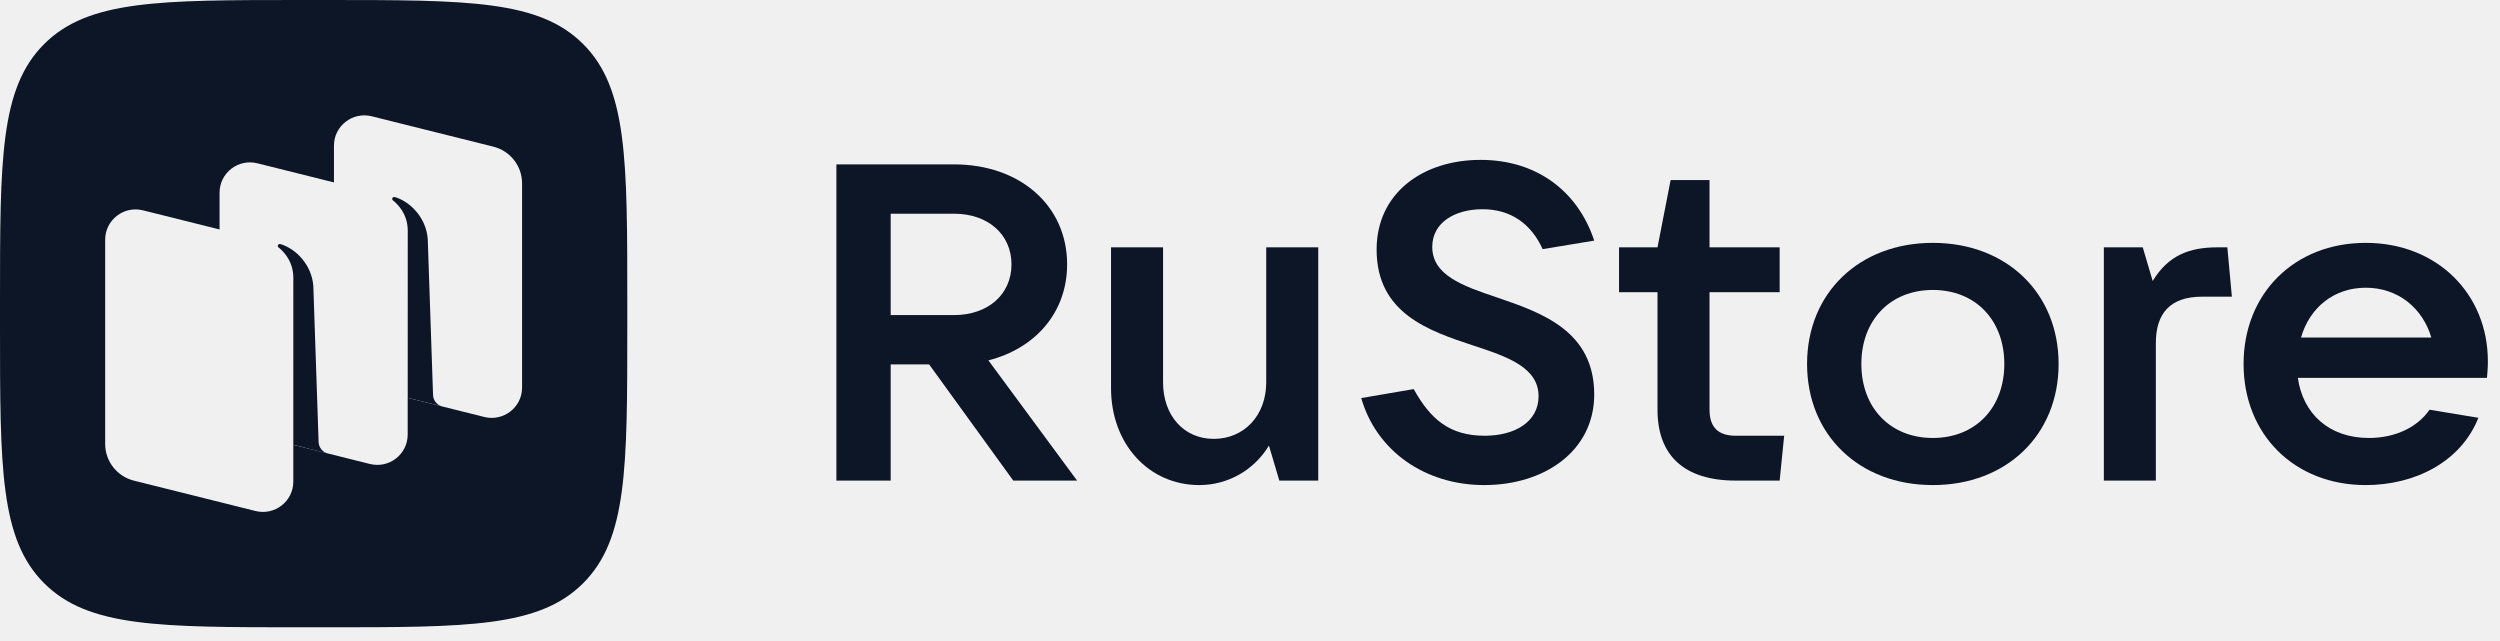
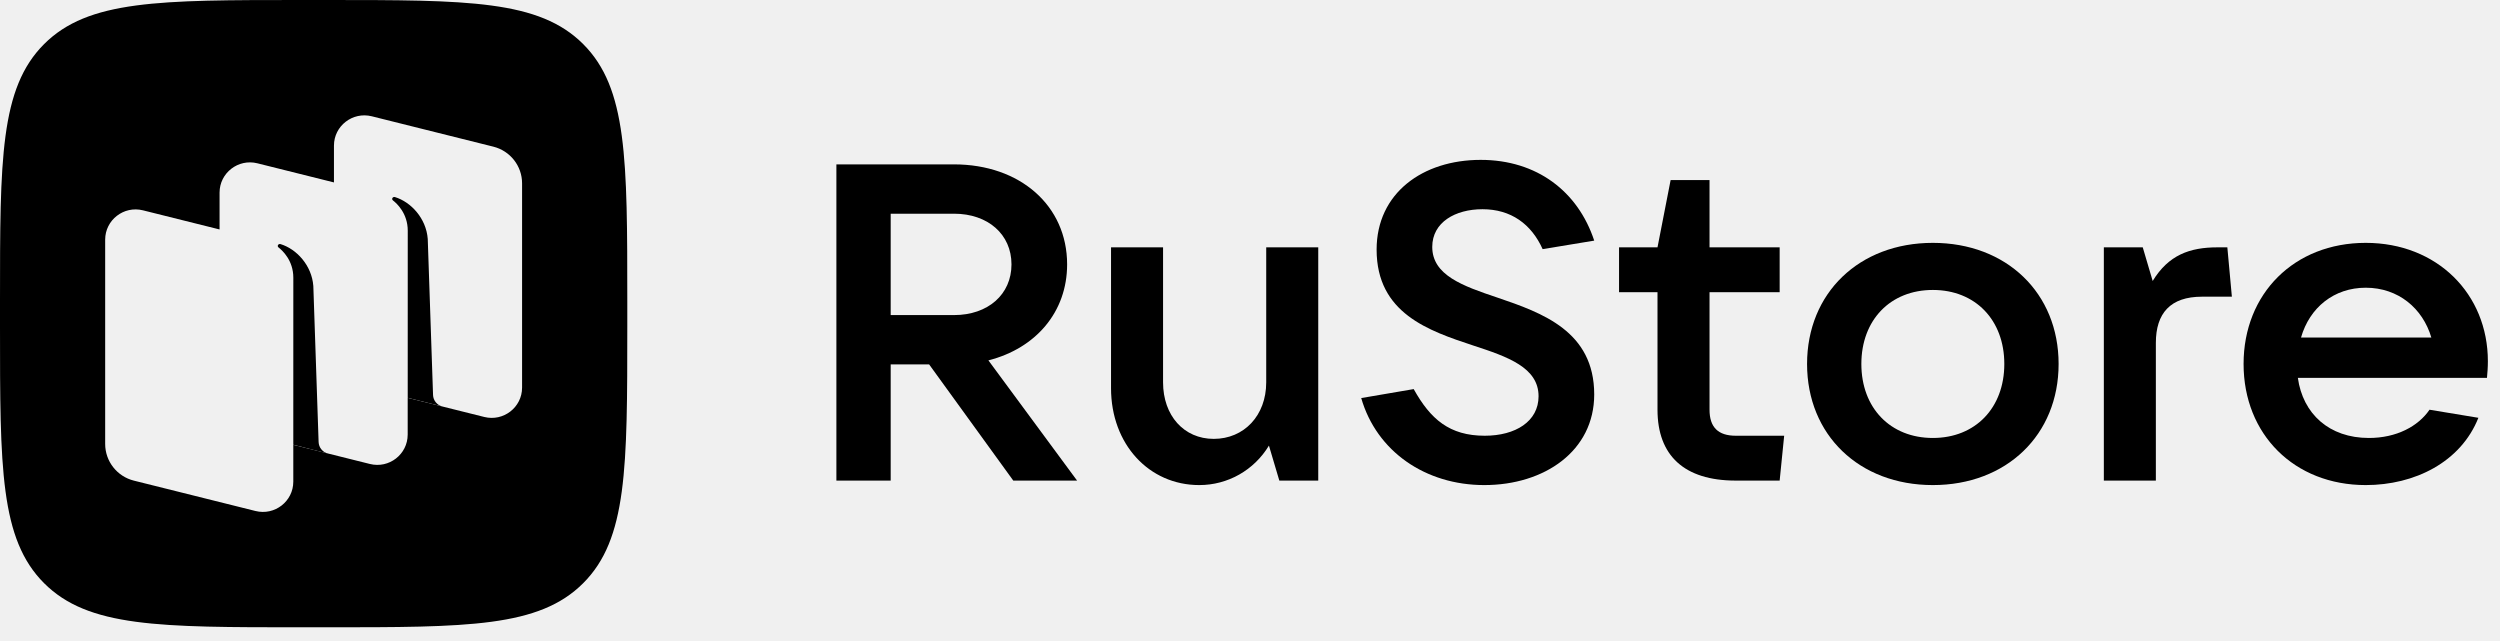
- <svg xmlns="http://www.w3.org/2000/svg" width="160" height="41" viewBox="0 0 160 41" fill="none">
+ <svg xmlns="http://www.w3.org/2000/svg" viewBox="0 0 160 41" fill="none">
  <g clip-path="url(#clip0_10034_730)">
-     <path d="M20.876 1.79236e-10C29.96 -3.93512e-07 34.502 0 37.324 2.822C40.146 5.644 40.147 10.186 40.147 19.27V20.876C40.147 29.96 40.146 34.502 37.324 37.324C34.502 40.146 29.96 40.147 20.876 40.147H19.27C10.186 40.147 5.644 40.146 2.822 37.324C0 34.502 4.00712e-07 29.96 2.15001e-10 20.876V19.27C-4.00286e-07 10.186 0 5.644 2.822 2.822C5.644 0 10.186 3.93868e-07 19.27 1.79236e-10H20.876ZM23.793 7.442C22.564 7.136 21.373 8.06 21.373 9.32V11.675L16.472 10.451C15.243 10.144 14.052 11.069 14.052 12.329V14.685L9.15 13.461C7.922 13.154 6.731 14.079 6.731 15.34V28.413C6.731 29.523 7.49 30.491 8.571 30.761L16.352 32.704C17.58 33.011 18.771 32.087 18.771 30.826V28.469L23.673 29.694C24.901 30.001 26.091 29.077 26.092 27.816V25.461L30.994 26.686C32.222 26.992 33.413 26.068 33.413 24.808V11.733C33.413 10.624 32.655 9.656 31.573 9.386L23.793 7.442Z" fill="#0D1627" />
-     <path d="M20.986 29.027C20.646 28.94 20.403 28.639 20.391 28.288L20.053 18.303C19.955 16.981 18.974 15.93 17.949 15.621C17.891 15.604 17.83 15.627 17.796 15.677C17.761 15.727 17.774 15.796 17.823 15.834C18.076 16.03 18.773 16.669 18.773 17.772L18.771 28.465L20.986 29.027Z" fill="#0D1627" />
-     <path d="M28.31 26.013C27.969 25.928 27.726 25.628 27.715 25.277L27.376 15.293C27.278 13.972 26.297 12.921 25.272 12.611C25.215 12.594 25.153 12.617 25.119 12.667C25.084 12.717 25.098 12.787 25.146 12.824C25.399 13.02 26.096 13.659 26.096 14.762L26.094 25.459L28.31 26.013Z" fill="#0D1627" />
-     <path d="M63.258 23.064C66.298 22.289 68.296 19.964 68.296 16.921C68.296 13.161 65.284 10.52 61.057 10.52H53.529V30.758H57.004V23.323H59.465L64.85 30.758H68.933L63.258 23.064ZM61.057 13.677C63.229 13.677 64.735 14.998 64.735 16.921C64.735 18.845 63.229 20.165 61.057 20.165H57.004V13.677H61.057Z" fill="#0D1627" />
-     <path d="M76.752 31.045C78.576 31.045 80.256 30.098 81.212 28.519L81.877 30.758H84.368V15.83H81.038V24.471C81.038 26.595 79.619 28.088 77.679 28.088C75.768 28.088 74.436 26.595 74.436 24.471V15.83H71.106V24.844C71.106 28.433 73.538 31.045 76.752 31.045Z" fill="#0D1627" />
-     <path d="M94.994 31.045C98.845 31.045 102.03 28.863 102.03 25.246C102.03 21.198 98.7 20.021 95.834 19.046C93.604 18.299 91.664 17.61 91.664 15.802C91.664 14.223 93.141 13.39 94.878 13.39C96.702 13.39 98.005 14.338 98.729 15.945L102.03 15.4C100.987 12.242 98.352 10.232 94.763 10.232C91.056 10.232 88.103 12.357 88.103 15.974C88.103 20.05 91.433 21.17 94.299 22.117C96.5 22.835 98.468 23.524 98.468 25.361C98.468 26.969 96.992 27.887 95.023 27.887C92.764 27.887 91.548 26.825 90.477 24.902L87.118 25.476C88.103 28.892 91.23 31.045 94.994 31.045Z" fill="#0D1627" />
-     <path d="M111.089 27.887C109.96 27.887 109.41 27.342 109.41 26.223V18.701H113.898V15.831H109.41V11.524H106.92L106.08 15.831H103.619V18.701H106.08V26.223C106.08 29.151 107.788 30.758 111.089 30.758H113.898L114.187 27.887H111.089Z" fill="#0D1627" />
-     <path d="M123.702 31.045C128.421 31.045 131.751 27.83 131.751 23.294C131.751 18.758 128.421 15.543 123.702 15.543C118.982 15.543 115.652 18.758 115.652 23.294C115.652 27.83 118.982 31.045 123.702 31.045ZM123.702 28.03C120.98 28.03 119.127 26.107 119.127 23.294C119.127 20.481 120.98 18.557 123.702 18.557C126.424 18.557 128.276 20.481 128.276 23.294C128.276 26.107 126.424 28.03 123.702 28.03Z" fill="#0D1627" />
-     <path d="M137.975 30.758V21.945C137.975 20.05 138.902 18.988 140.928 18.988H142.84L142.55 15.83H141.913C140.147 15.83 138.786 16.318 137.772 17.983L137.136 15.83H134.646V30.758H137.975Z" fill="#0D1627" />
-     <path d="M159.224 23.122C159.224 18.816 155.981 15.543 151.407 15.543C146.832 15.543 143.589 18.787 143.589 23.294C143.589 27.801 146.832 31.045 151.407 31.045C154.534 31.045 157.487 29.581 158.617 26.739L155.489 26.222C154.766 27.284 153.376 28.03 151.61 28.03C149.062 28.03 147.382 26.48 147.063 24.184H159.166C159.195 23.868 159.224 23.523 159.224 23.122ZM151.407 18.414C153.491 18.414 155.055 19.734 155.605 21.6H147.266C147.817 19.677 149.38 18.414 151.407 18.414Z" fill="#0D1627" />
+     <path d="M20.876 1.79236e-10C29.96 -3.93512e-07 34.502 0 37.324 2.822C40.146 5.644 40.147 10.186 40.147 19.27V20.876C40.147 29.96 40.146 34.502 37.324 37.324C34.502 40.146 29.96 40.147 20.876 40.147H19.27C10.186 40.147 5.644 40.146 2.822 37.324C0 34.502 4.00712e-07 29.96 2.15001e-10 20.876V19.27C-4.00286e-07 10.186 0 5.644 2.822 2.822C5.644 0 10.186 3.93868e-07 19.27 1.79236e-10H20.876ZM23.793 7.442C22.564 7.136 21.373 8.06 21.373 9.32V11.675L16.472 10.451C15.243 10.144 14.052 11.069 14.052 12.329V14.685L9.15 13.461C7.922 13.154 6.731 14.079 6.731 15.34V28.413C6.731 29.523 7.49 30.491 8.571 30.761L16.352 32.704C17.58 33.011 18.771 32.087 18.771 30.826V28.469L23.673 29.694C24.901 30.001 26.091 29.077 26.092 27.816V25.461L30.994 26.686C32.222 26.992 33.413 26.068 33.413 24.808V11.733C33.413 10.624 32.655 9.656 31.573 9.386L23.793 7.442Z" fill="currentColor" />
+     <path d="M20.986 29.027C20.646 28.94 20.403 28.639 20.391 28.288L20.053 18.303C19.955 16.981 18.974 15.93 17.949 15.621C17.891 15.604 17.83 15.627 17.796 15.677C17.761 15.727 17.774 15.796 17.823 15.834C18.076 16.03 18.773 16.669 18.773 17.772L18.771 28.465L20.986 29.027Z" fill="currentColor" />
+     <path d="M28.31 26.013C27.969 25.928 27.726 25.628 27.715 25.277L27.376 15.293C27.278 13.972 26.297 12.921 25.272 12.611C25.215 12.594 25.153 12.617 25.119 12.667C25.084 12.717 25.098 12.787 25.146 12.824C25.399 13.02 26.096 13.659 26.096 14.762L26.094 25.459L28.31 26.013Z" fill="currentColor" />
+     <path d="M63.258 23.064C66.298 22.289 68.296 19.964 68.296 16.921C68.296 13.161 65.284 10.52 61.057 10.52H53.529V30.758H57.004V23.323H59.465L64.85 30.758H68.933L63.258 23.064ZM61.057 13.677C63.229 13.677 64.735 14.998 64.735 16.921C64.735 18.845 63.229 20.165 61.057 20.165H57.004V13.677H61.057Z" fill="currentColor" />
+     <path d="M76.752 31.045C78.576 31.045 80.256 30.098 81.212 28.519L81.877 30.758H84.368V15.83H81.038V24.471C81.038 26.595 79.619 28.088 77.679 28.088C75.768 28.088 74.436 26.595 74.436 24.471V15.83H71.106V24.844C71.106 28.433 73.538 31.045 76.752 31.045Z" fill="currentColor" />
+     <path d="M94.994 31.045C98.845 31.045 102.03 28.863 102.03 25.246C102.03 21.198 98.7 20.021 95.834 19.046C93.604 18.299 91.664 17.61 91.664 15.802C91.664 14.223 93.141 13.39 94.878 13.39C96.702 13.39 98.005 14.338 98.729 15.945L102.03 15.4C100.987 12.242 98.352 10.232 94.763 10.232C91.056 10.232 88.103 12.357 88.103 15.974C88.103 20.05 91.433 21.17 94.299 22.117C96.5 22.835 98.468 23.524 98.468 25.361C98.468 26.969 96.992 27.887 95.023 27.887C92.764 27.887 91.548 26.825 90.477 24.902L87.118 25.476C88.103 28.892 91.23 31.045 94.994 31.045Z" fill="currentColor" />
+     <path d="M111.089 27.887C109.96 27.887 109.41 27.342 109.41 26.223V18.701H113.898V15.831H109.41V11.524H106.92L106.08 15.831H103.619V18.701H106.08V26.223C106.08 29.151 107.788 30.758 111.089 30.758H113.898L114.187 27.887H111.089Z" fill="currentColor" />
+     <path d="M123.702 31.045C128.421 31.045 131.751 27.83 131.751 23.294C131.751 18.758 128.421 15.543 123.702 15.543C118.982 15.543 115.652 18.758 115.652 23.294C115.652 27.83 118.982 31.045 123.702 31.045ZM123.702 28.03C120.98 28.03 119.127 26.107 119.127 23.294C119.127 20.481 120.98 18.557 123.702 18.557C126.424 18.557 128.276 20.481 128.276 23.294C128.276 26.107 126.424 28.03 123.702 28.03Z" fill="currentColor" />
+     <path d="M137.975 30.758V21.945C137.975 20.05 138.902 18.988 140.928 18.988H142.84L142.55 15.83H141.913C140.147 15.83 138.786 16.318 137.772 17.983L137.136 15.83H134.646V30.758H137.975Z" fill="currentColor" />
+     <path d="M159.224 23.122C159.224 18.816 155.981 15.543 151.407 15.543C146.832 15.543 143.589 18.787 143.589 23.294C143.589 27.801 146.832 31.045 151.407 31.045C154.534 31.045 157.487 29.581 158.617 26.739L155.489 26.222C154.766 27.284 153.376 28.03 151.61 28.03C149.062 28.03 147.382 26.48 147.063 24.184H159.166C159.195 23.868 159.224 23.523 159.224 23.122ZM151.407 18.414C153.491 18.414 155.055 19.734 155.605 21.6H147.266C147.817 19.677 149.38 18.414 151.407 18.414Z" fill="currentColor" />
  </g>
  <defs>
    <clipPath id="clip0_10034_730">
      <rect width="159.225" height="40.147" fill="white" />
    </clipPath>
  </defs>
</svg>
